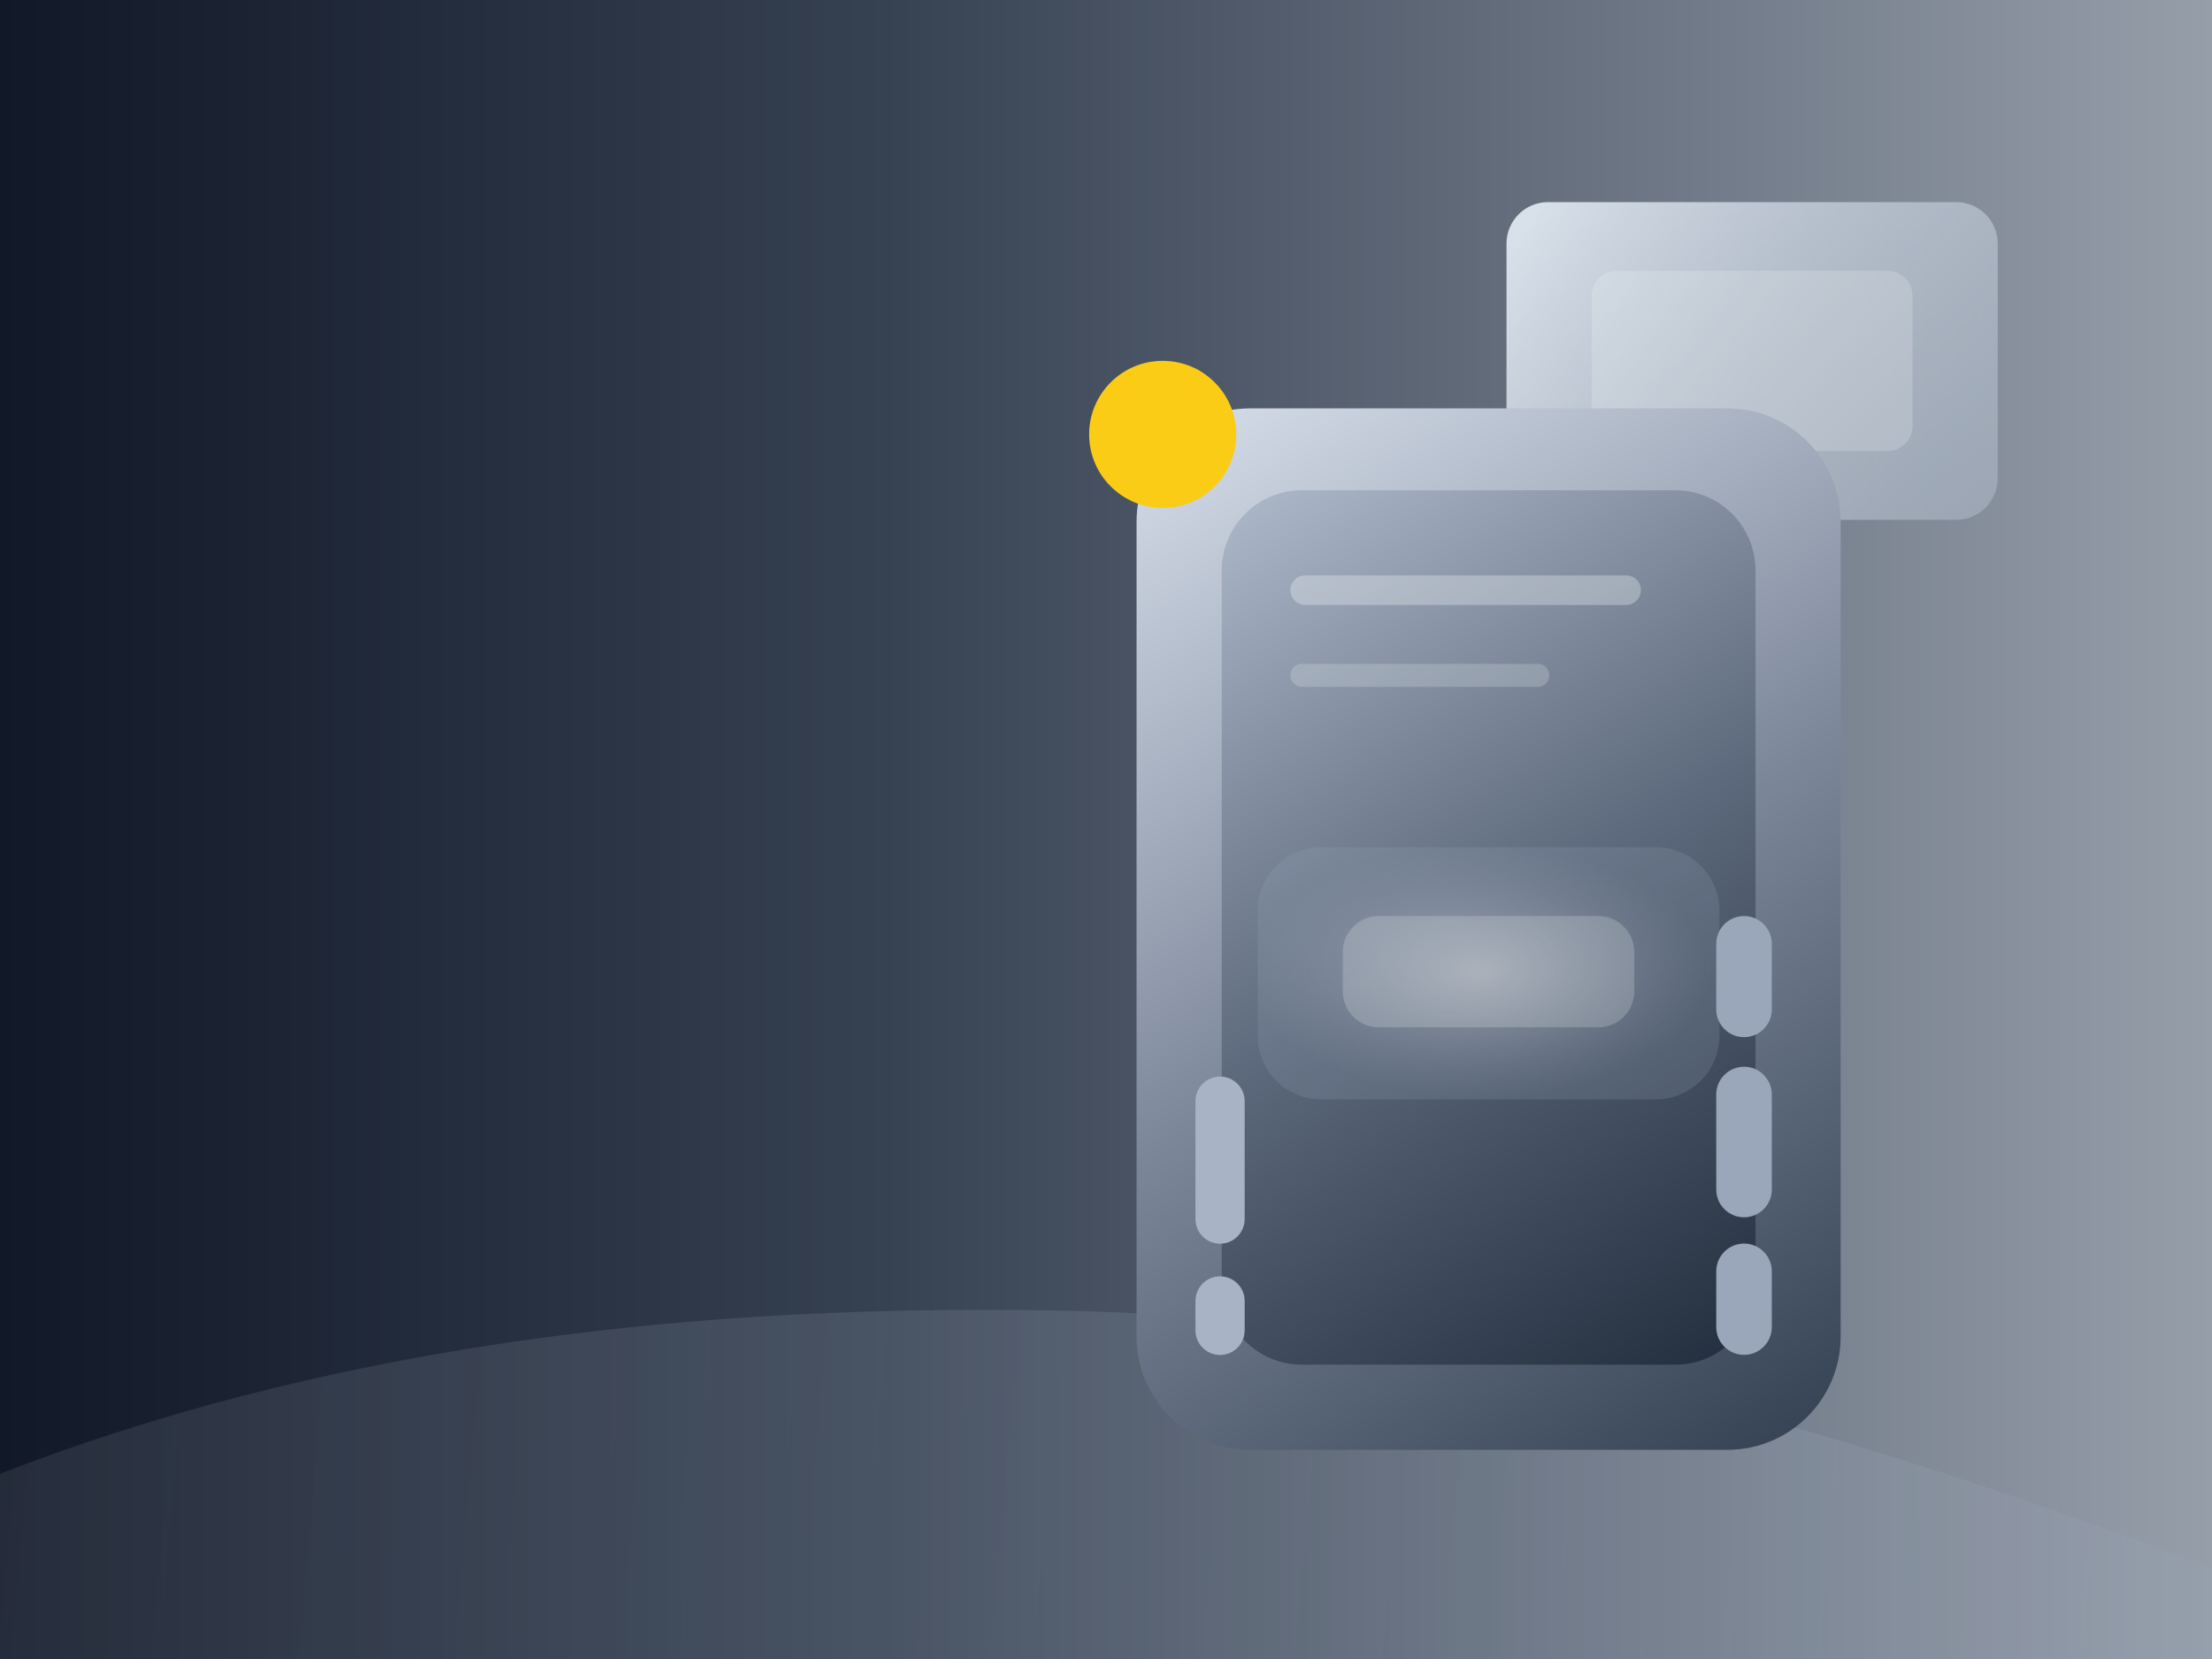
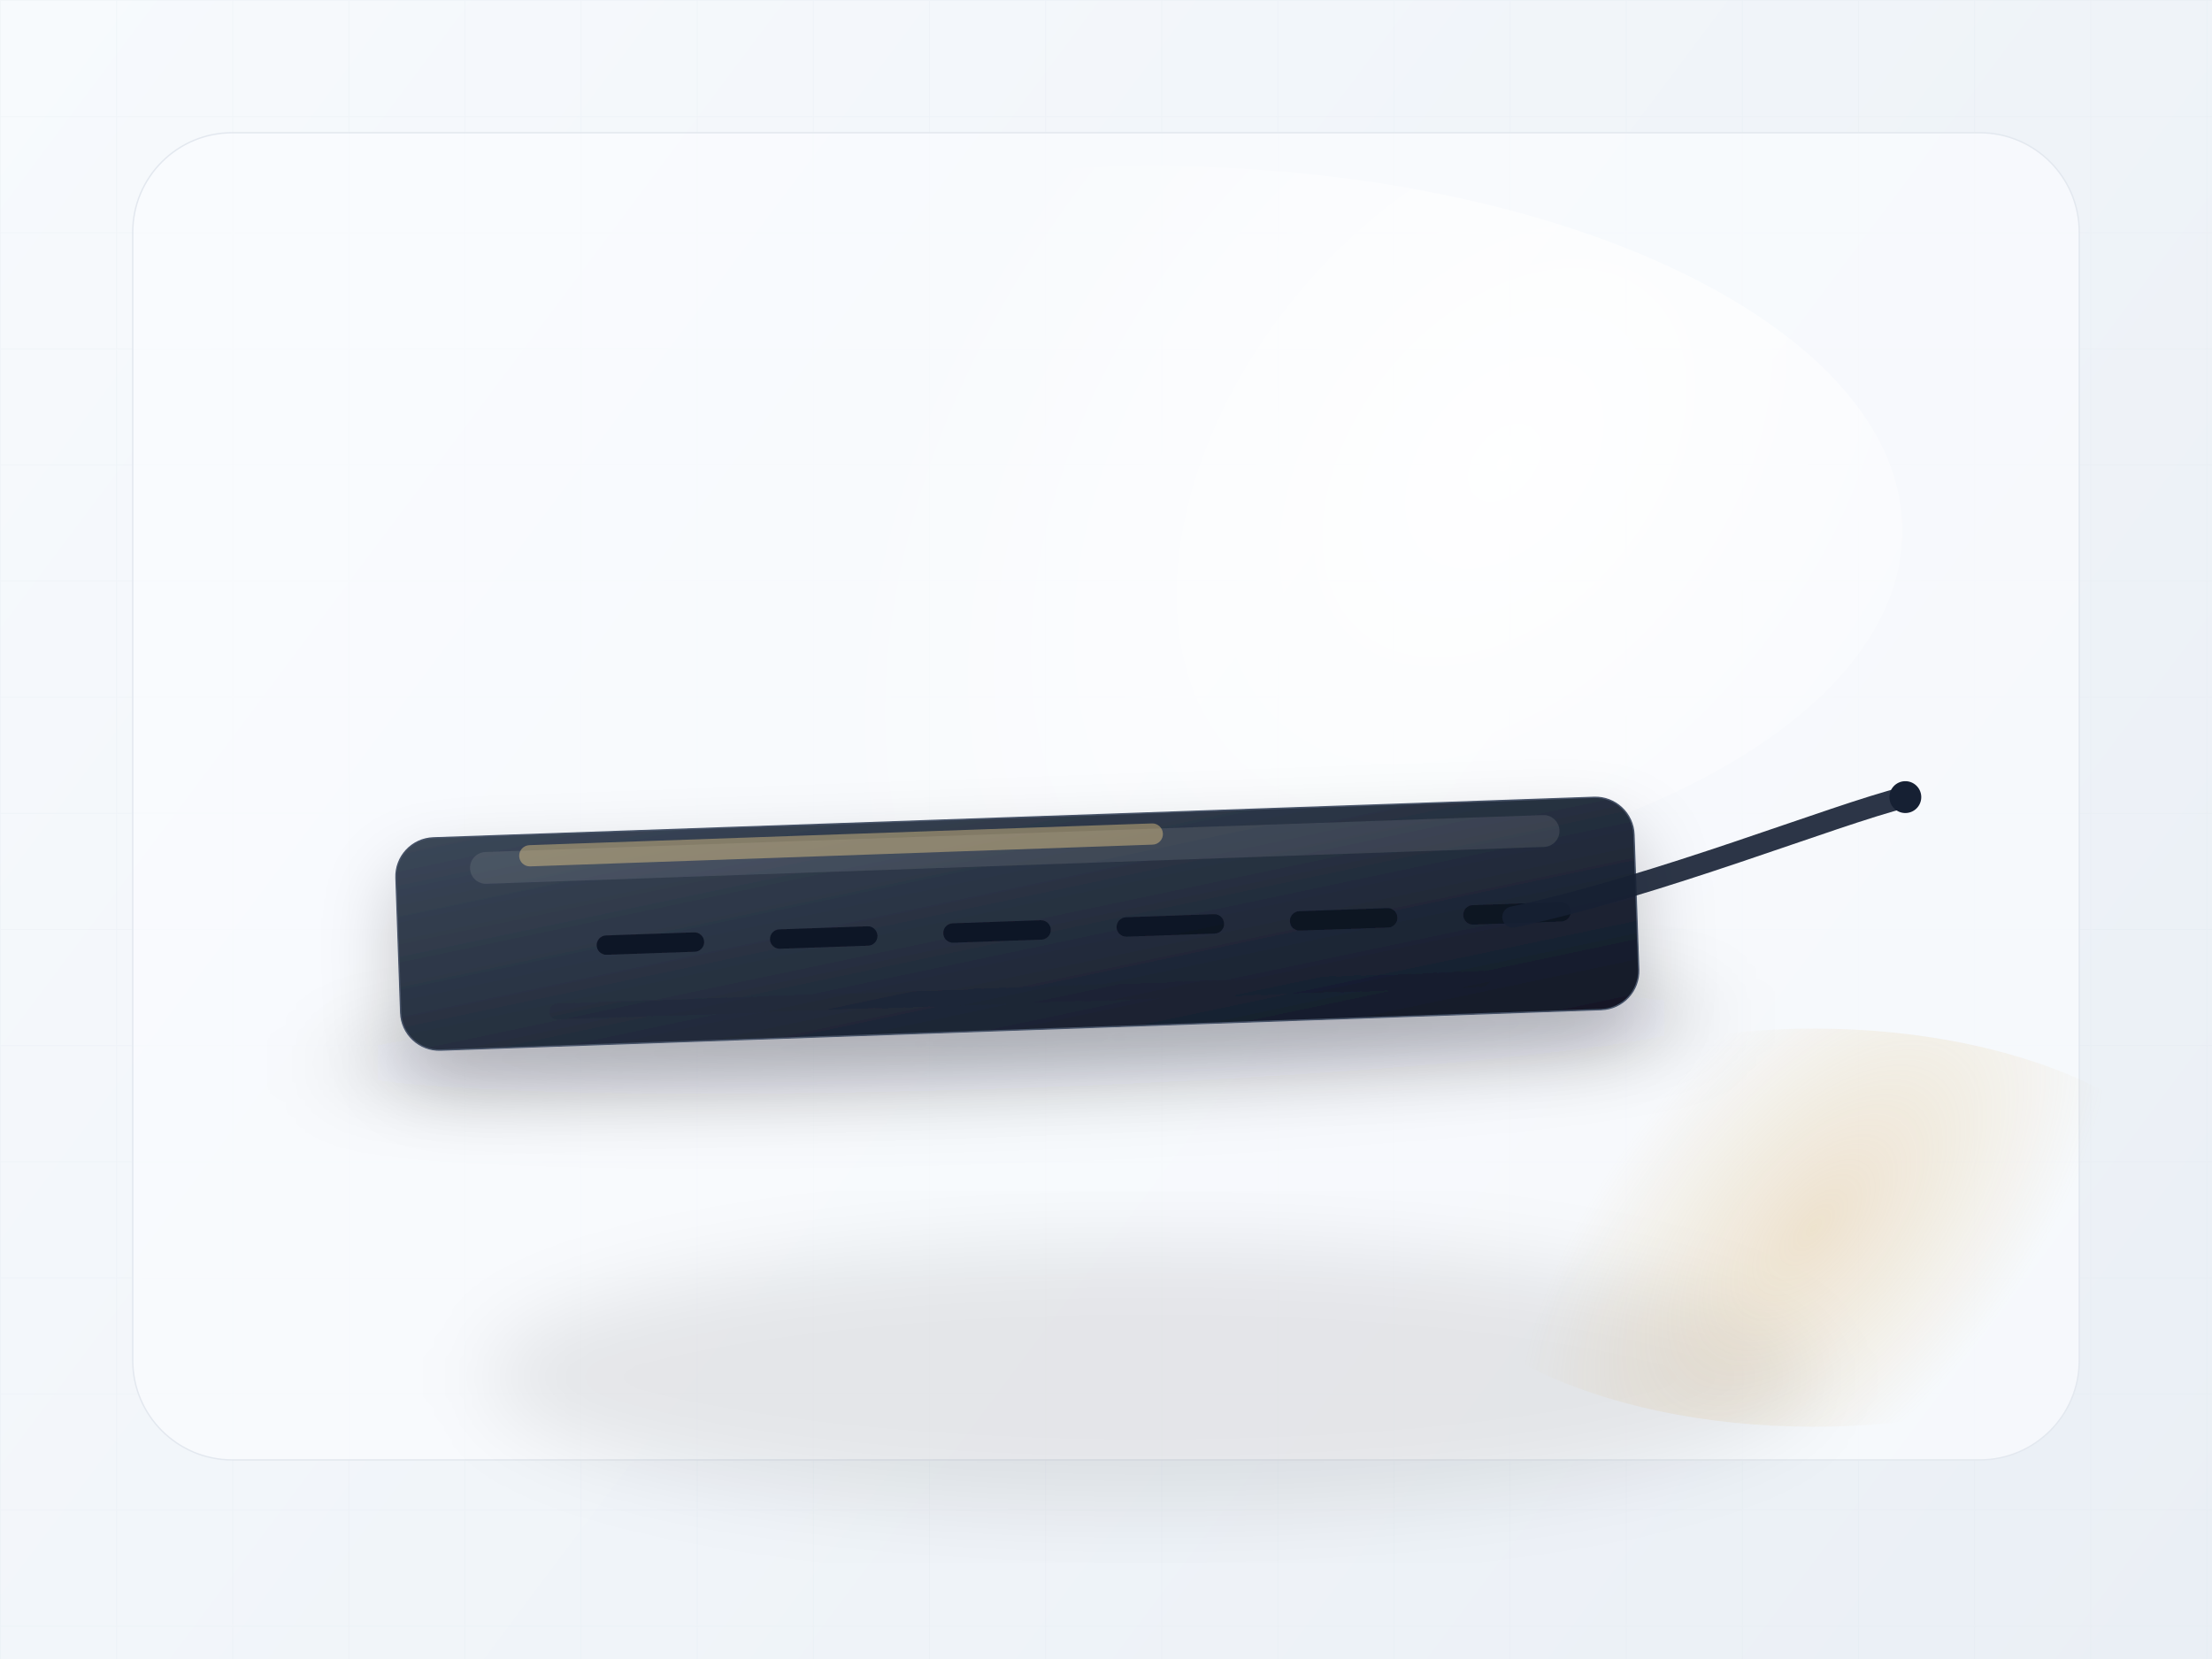
- <svg xmlns="http://www.w3.org/2000/svg" id="Layer_1" version="1.1" viewBox="0 0 1600 1200">
+ <svg xmlns="http://www.w3.org/2000/svg" width="1600" height="1200" viewBox="0 0 1600 1200" fill="none">
  <defs>
-     <style>
-       .st0 {
-         fill: url(#linear-gradient2);
-       }
- 
-       .st1 {
-         fill: url(#linear-gradient1);
-       }
- 
-       .st2 {
-         fill: url(#linear-gradient3);
-       }
- 
-       .st3 {
-         fill: url(#linear-gradient4);
-       }
- 
-       .st4 {
-         fill: #facc15;
-       }
- 
-       .st5 {
-         fill-opacity: .2;
-       }
- 
-       .st5, .st6 {
-         fill: #f8fafc;
-       }
- 
-       .st6 {
-         fill-opacity: .3;
-       }
- 
-       .st7 {
-         fill: url(#radial-gradient);
-       }
- 
-       .st8 {
-         fill: url(#linear-gradient);
-       }
- 
-       .st9 {
-         fill: #a8b4c6;
-       }
- 
-       .st10 {
-         fill: #9aa6ba;
-       }
-     </style>
-     <linearGradient id="linear-gradient" x1="0" y1="600" x2="1600" y2="600" gradientUnits="userSpaceOnUse">
-       <stop offset="0" stop-color="#111827" />
-       <stop offset=".4" stop-color="#364152" />
-       <stop offset="1" stop-color="#969eaa" />
+     <linearGradient id="compare-dock-bg" x1="0" y1="0" x2="1600" y2="1200" gradientUnits="userSpaceOnUse">
+       <stop offset="0" stop-color="#F7FAFD" />
+       <stop offset="1" stop-color="#EAEFF5" />
    </linearGradient>
-     <linearGradient id="linear-gradient1" x1="2.1" y1="158.2" x2="1602.1" y2="17.3" gradientTransform="translate(0 1200) scale(1 -1)" gradientUnits="userSpaceOnUse">
-       <stop offset="0" stop-color="#d6dfea" stop-opacity=".1" />
-       <stop offset="1" stop-color="#95a4b6" stop-opacity=".2" />
+     <radialGradient id="compare-dock-glow" cx="0" cy="0" r="1" gradientUnits="userSpaceOnUse" gradientTransform="translate(1088 336) rotate(130) scale(608 408)">
+       <stop stop-color="#FFFFFF" stop-opacity="0.95" />
+       <stop offset="1" stop-color="#FFFFFF" stop-opacity="0" />
+     </radialGradient>
+     <radialGradient id="compare-dock-amber" cx="0" cy="0" r="1" gradientUnits="userSpaceOnUse" gradientTransform="translate(1312 888) rotate(130) scale(288 144)">
+       <stop stop-color="#D7A24B" stop-opacity="0.26" />
+       <stop offset="1" stop-color="#D7A24B" stop-opacity="0" />
+     </radialGradient>
+     <linearGradient id="compare-dock-panel" x1="0" y1="0" x2="0" y2="1">
+       <stop stop-color="#FFFFFF" />
+       <stop offset="1" stop-color="#EEF3F8" />
    </linearGradient>
-     <linearGradient id="linear-gradient2" x1="1107" y1="1046.7" x2="1435" y2="826.4" gradientTransform="translate(0 1200) scale(1 -1)" gradientUnits="userSpaceOnUse">
-       <stop offset="0" stop-color="#e5edf6" stop-opacity=".9" />
-       <stop offset="1" stop-color="#bdcad9" stop-opacity=".4" />
+     <linearGradient id="compare-dock-metal" x1="0" y1="0" x2="1" y2="1">
+       <stop stop-color="#F8FBFF" />
+       <stop offset="0.45" stop-color="#C9D3DF" />
+       <stop offset="1" stop-color="#7E91AF" />
    </linearGradient>
-     <linearGradient id="linear-gradient3" x1="855.1" y1="894.6" x2="1306.4" y2="147.9" gradientTransform="translate(0 1200) scale(1 -1)" gradientUnits="userSpaceOnUse">
-       <stop offset="0" stop-color="#d3dbe7" />
-       <stop offset=".5" stop-color="#7c879a" />
-       <stop offset="1" stop-color="#344153" />
+     <linearGradient id="compare-dock-metal-dark" x1="0" y1="0" x2="1" y2="1">
+       <stop stop-color="#3B4758" />
+       <stop offset="1" stop-color="#111827" />
    </linearGradient>
-     <linearGradient id="linear-gradient4" x1="881.4" y1="849" x2="1272" y2="209.2" gradientTransform="translate(0 1200) scale(1 -1)" gradientUnits="userSpaceOnUse">
-       <stop offset="0" stop-color="#afbbcb" />
-       <stop offset=".5" stop-color="#5c687b" />
-       <stop offset="1" stop-color="#212d3c" />
-     </linearGradient>
-     <radialGradient id="radial-gradient" cx="490.8" cy="939" fx="490.8" fy="939" r="1.2" gradientTransform="translate(-131330 -37089) rotate(90) scale(77 -141)" gradientUnits="userSpaceOnUse">
-       <stop offset="0" stop-color="#f8fafc" stop-opacity=".4" />
-       <stop offset="1" stop-color="#94a3b8" stop-opacity=".2" />
-     </radialGradient>
+     <filter id="compare-dock-blur" x="-20%" y="-20%" width="140%" height="140%">
+       <feGaussianBlur stdDeviation="28" />
+     </filter>
+     <filter id="compare-dock-shadow" x="-40%" y="-40%" width="180%" height="200%">
+       <feDropShadow dx="0" dy="24" stdDeviation="26" flood-color="#000814" flood-opacity="0.22" />
+     </filter>
+     <pattern id="compare-dock-grid" width="84" height="84" patternUnits="userSpaceOnUse">
+       <path d="M84 0H0V84" stroke="#D9E1EA" stroke-opacity=".4" stroke-width="1" />
+     </pattern>
  </defs>
-   <rect class="st8" width="1600" height="1200" />
-   <path class="st1" d="M0,1066c222.7-86.4,475-122.7,756.8-118.2s529.5,68.2,843.2,186.4v72.7H0v-140.9Z" />
-   <g>
-     <rect class="st0" x="1089.7" y="146.2" width="355.3" height="229.8" rx="30" ry="30" />
-     <rect class="st5" x="1151.3" y="195.9" width="232.1" height="130.3" rx="18" ry="18" />
+   <rect width="1600" height="1200" fill="url(#compare-dock-bg)" />
+   <rect width="1600" height="1200" fill="url(#compare-dock-grid)" opacity=".55" />
+   <rect x="96" y="96" width="1408" height="960" rx="72" fill="#FBFDFF" fill-opacity=".68" stroke="#E3E8EF" stroke-opacity="1" />
+   <ellipse cx="832" cy="996" rx="480" ry="96" fill="#0B1120" fill-opacity=".08" filter="url(#compare-dock-blur)" />
+   <ellipse cx="832" cy="384" rx="544" ry="264" fill="url(#compare-dock-glow)" />
+   <ellipse cx="1312" cy="888" rx="288" ry="144" fill="url(#compare-dock-amber)" />
+   <g transform="translate(288 576) rotate(-2 448 96)">
+     <ellipse cx="448" cy="176.64" rx="501.76" ry="34.56" fill="#0B1120" fill-opacity=".16" filter="url(#compare-dock-blur)" />
+     <g filter="url(#compare-dock-shadow)">
+       <rect x="0" y="15.36" width="896" height="153.6" rx="28" fill="url(#compare-dock-metal-dark)" stroke="#465267" />
+       <rect x="53.76" y="26.88" width="788.48" height="23.04" rx="11.52" fill="rgba(255,255,255,.12)" opacity=".8" />
+       <rect x="89.6" y="23.04" width="465.92" height="15.36" rx="7.68" fill="#F4D28A" opacity=".42" />
+       <rect x="107.52" y="138.24" width="680.96" height="11.52" rx="5.76" fill="rgba(15,23,42,.08)" />
+       <rect x="143.36" y="90.24" width="77.773" height="14" rx="7" fill="#0A1020" fill-opacity=".82" />
+       <rect x="268.8" y="90.24" width="77.773" height="14" rx="7" fill="#0A1020" fill-opacity=".82" />
+       <rect x="394.24" y="90.24" width="77.773" height="14" rx="7" fill="#0A1020" fill-opacity=".82" />
+       <rect x="519.68" y="90.24" width="77.773" height="14" rx="7" fill="#0A1020" fill-opacity=".82" />
+       <rect x="645.12" y="90.24" width="77.773" height="14" rx="7" fill="#0A1020" fill-opacity=".82" />
+       <rect x="770.56" y="90.24" width="77.773" height="14" rx="7" fill="#0A1020" fill-opacity=".82" />
+     </g>
+     <path d="M806.4 99.84 C 913.92 80.64, 1039.36 34.56, 1093.12 23.04" stroke="#162033" stroke-width="15.36" stroke-linecap="round" opacity=".9" />
+     <circle cx="1093.12" cy="23.04" r="11.52" fill="#162033" />
  </g>
-   <g>
-     <rect class="st2" x="822.1" y="295.4" width="509.3" height="753.3" rx="82" ry="82" />
-     <rect class="st3" x="883.7" y="354.6" width="386.1" height="632.5" rx="58" ry="58" />
-     <path class="st6" d="M944.1,416.2h232.1c5.9,0,10.7,4.8,10.7,10.7h0c0,5.9-4.8,10.7-10.7,10.7h-232.1c-5.9,0-10.7-4.8-10.7-10.7h0c0-5.9,4.8-10.7,10.7-10.7Z" />
-     <path class="st5" d="M941.7,480.2h170.6c4.6,0,8.3,3.7,8.3,8.3h0c0,4.6-3.7,8.3-8.3,8.3h-170.6c-4.6,0-8.3-3.7-8.3-8.3h0c0-4.6,3.7-8.3,8.3-8.3Z" />
-     <rect class="st7" x="909.7" y="612.8" width="334" height="182.4" rx="46" ry="46" />
-     <rect class="st5" x="971.3" y="662.6" width="210.8" height="80.5" rx="26" ry="26" />
-     <path class="st9" d="M882.5,778.7h0c9.8,0,17.8,8,17.8,17.8v85.3c0,9.8-8,17.8-17.8,17.8h0c-9.8,0-17.8-8-17.8-17.8v-85.3c0-9.8,8-17.8,17.8-17.8Z" />
-     <path class="st9" d="M882.5,923.2h0c9.8,0,17.8,8,17.8,17.8v21.3c0,9.8-8,17.8-17.8,17.8h0c-9.8,0-17.8-8-17.8-17.8v-21.3c0-9.8,8-17.8,17.8-17.8Z" />
-     <path class="st10" d="M1261.5,662.6h0c11.1,0,20.1,9,20.1,20.1v47.4c0,11.1-9,20.1-20.1,20.1h0c-11.1,0-20.1-9-20.1-20.1v-47.4c0-11.1,9-20.1,20.1-20.1Z" />
-     <path class="st10" d="M1261.5,771.6h0c11.1,0,20.1,9,20.1,20.1v68.7c0,11.1-9,20.1-20.1,20.1h0c-11.1,0-20.1-9-20.1-20.1v-68.7c0-11.1,9-20.1,20.1-20.1Z" />
-     <path class="st10" d="M1261.5,899.5h0c11.1,0,20.1,9,20.1,20.1v40.3c0,11.1-9,20.1-20.1,20.1h0c-11.1,0-20.1-9-20.1-20.1v-40.3c0-11.1,9-20.1,20.1-20.1Z" />
-   </g>
-   <circle class="st4" cx="841" cy="314.2" r="53.2" />
</svg>
